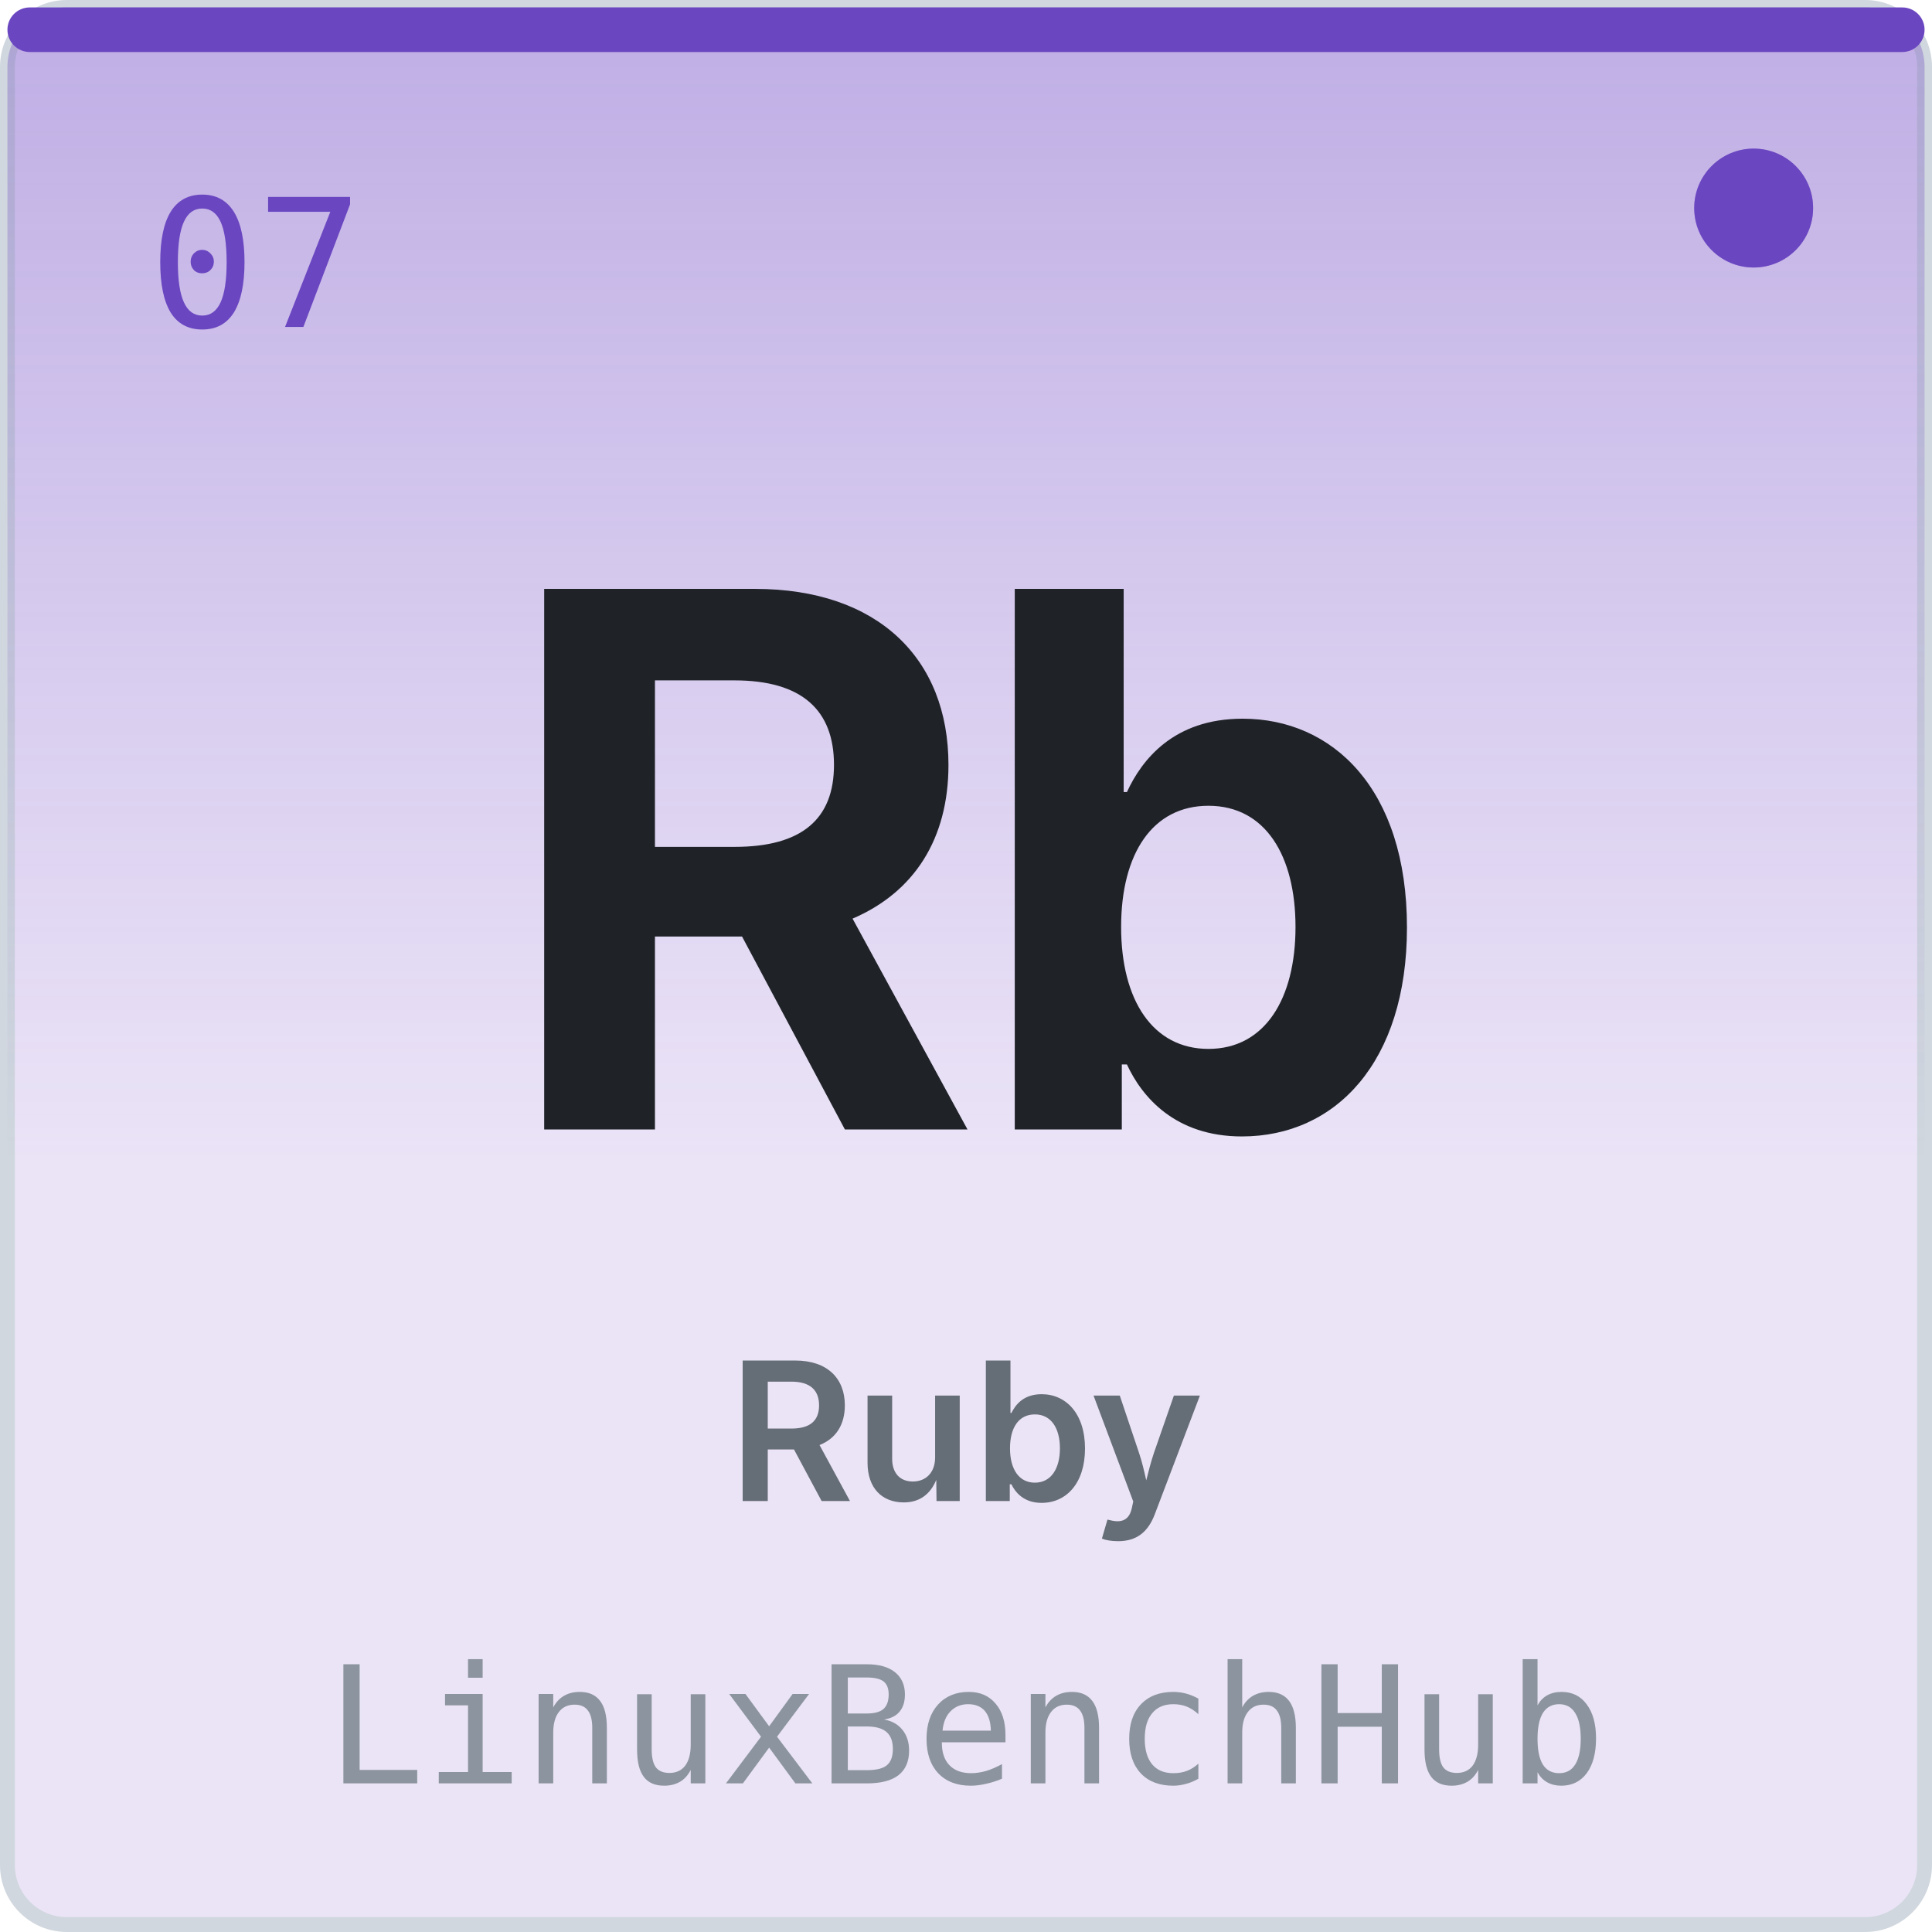
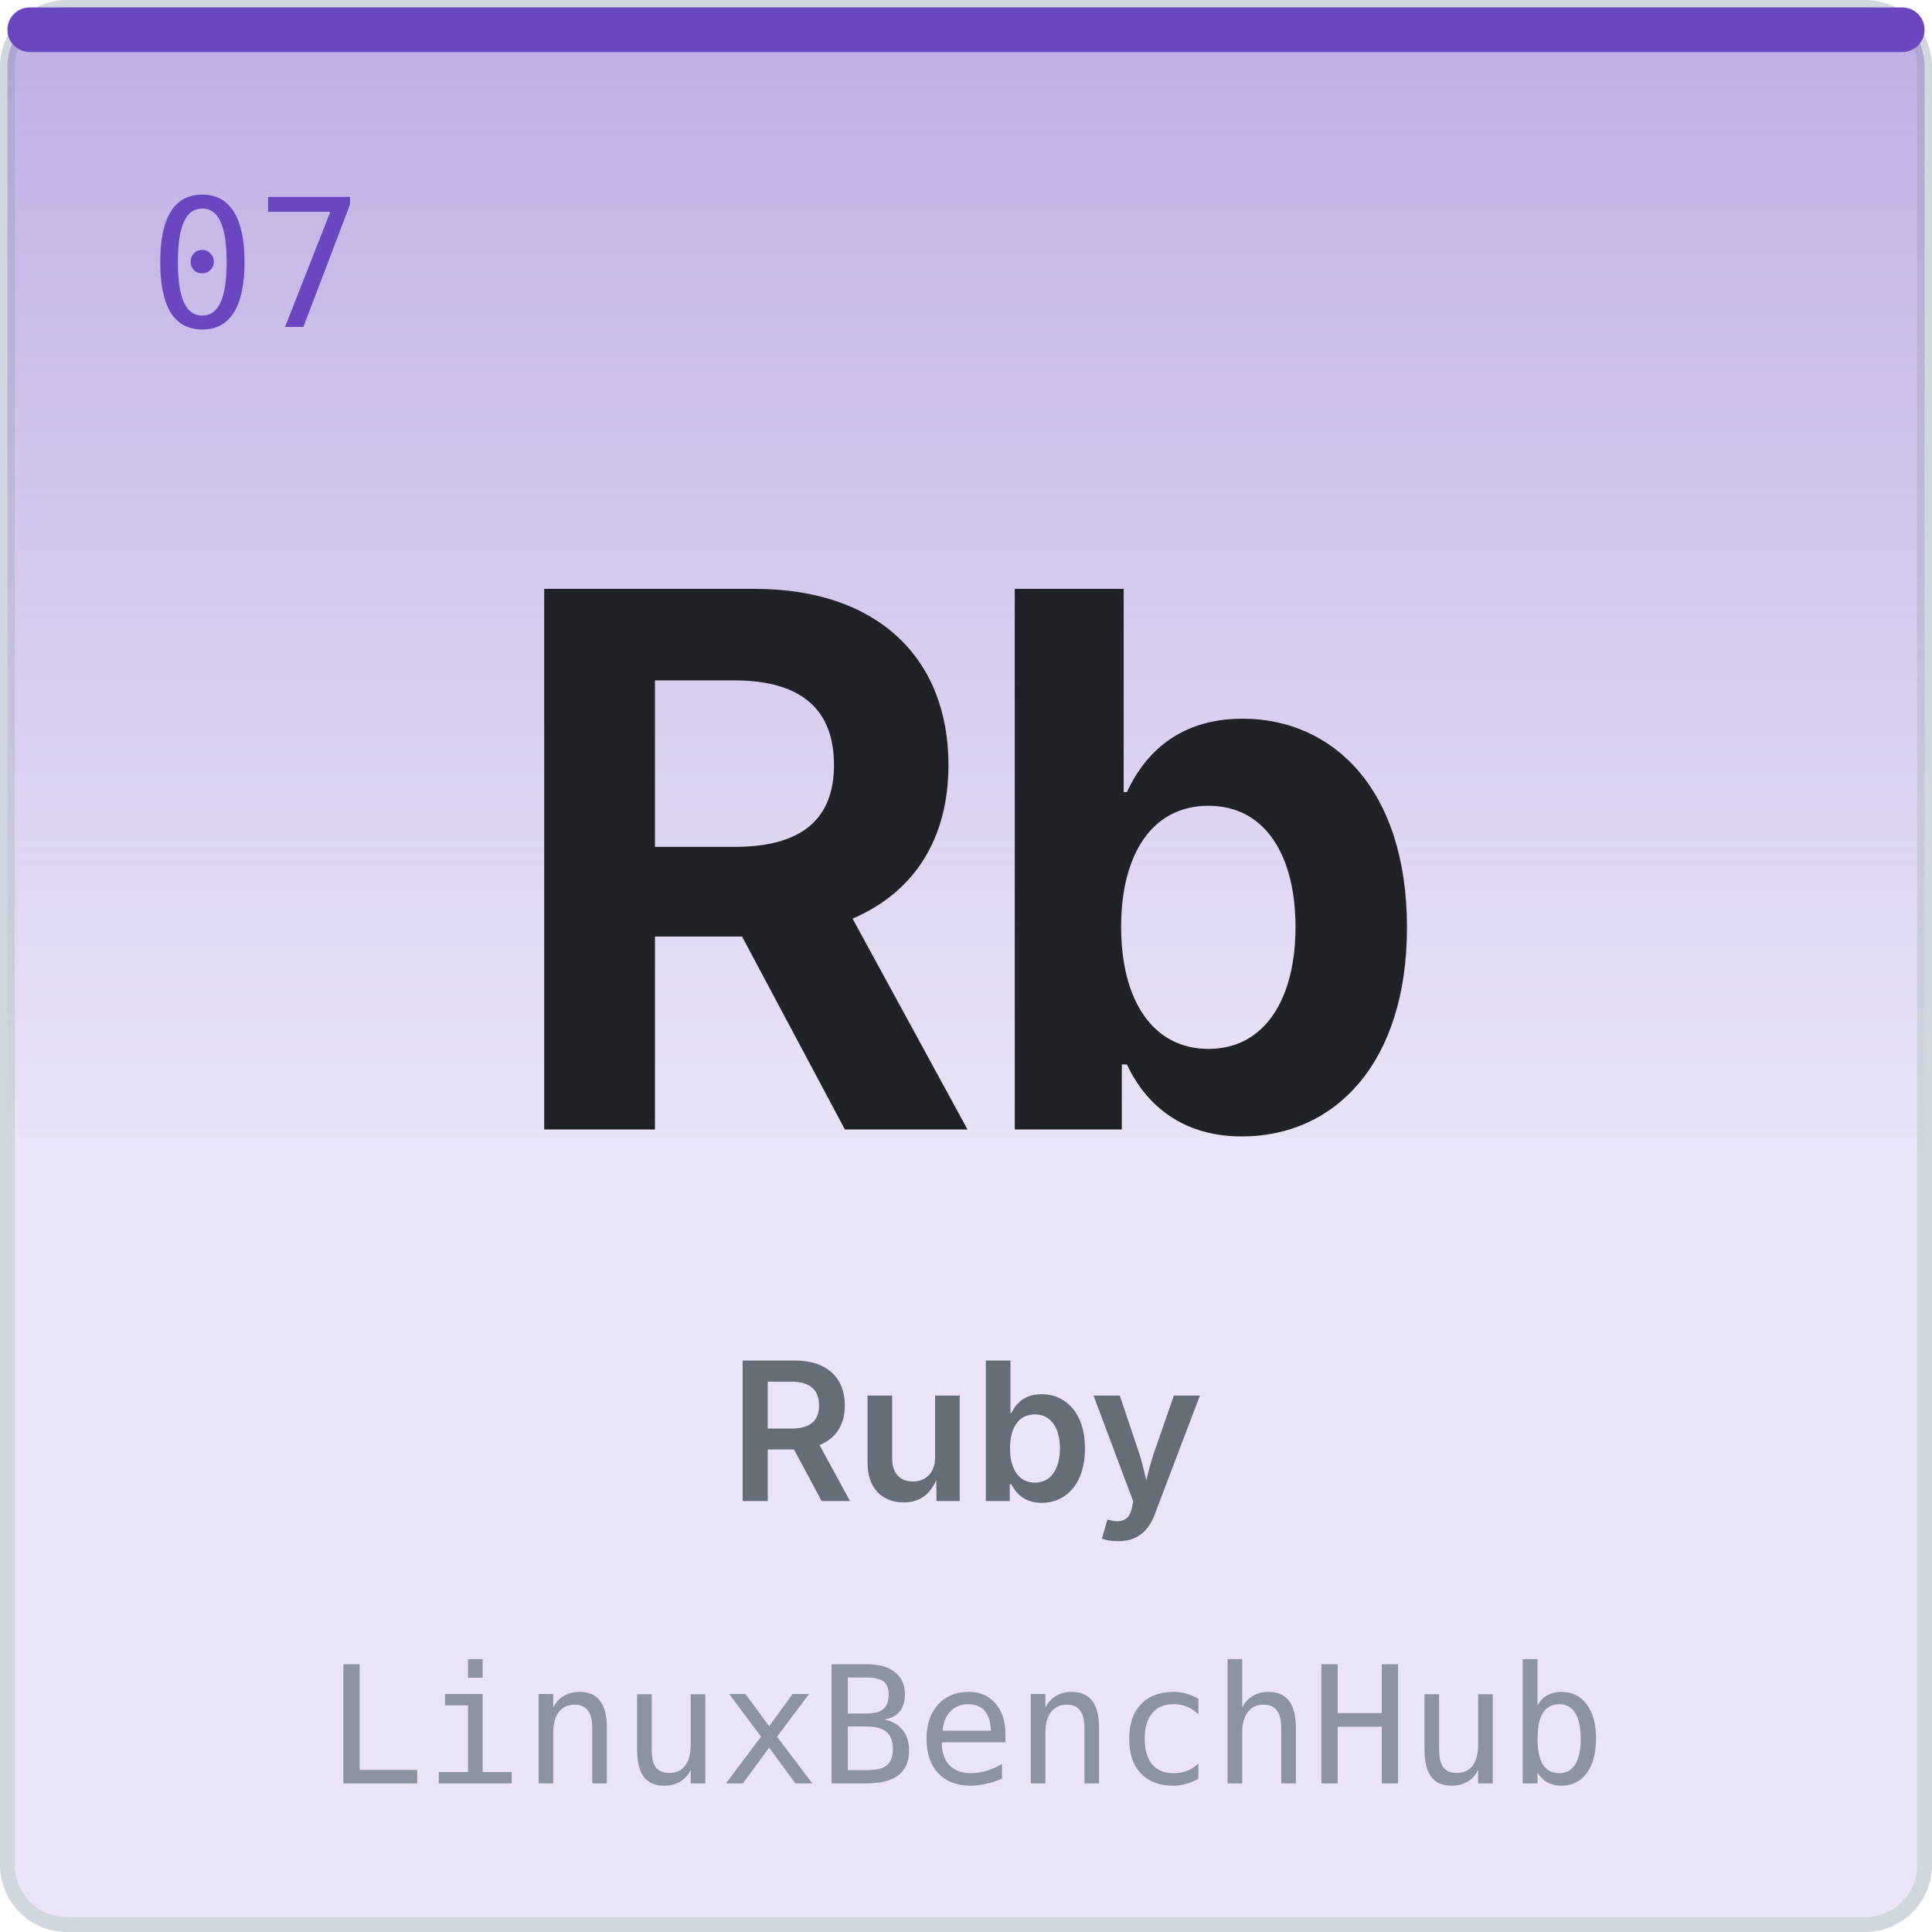
<svg xmlns="http://www.w3.org/2000/svg" width="130" height="130" viewBox="0 0 130 130" role="img" aria-label="07 Rb Ruby LinuxBenchHub">
  <defs>
    <linearGradient id="g7" x1="0" y1="0" x2="0" y2="1">
      <stop offset="0%" stop-color="#6b46c1" stop-opacity="0.35" />
      <stop offset="60%" stop-color="#6b46c1" stop-opacity="0" />
    </linearGradient>
  </defs>
  <g opacity="1">
    <set attributeName="opacity" to="0" begin="0s" />
    <animate attributeName="opacity" from="0" to="1" begin="0.48s" dur="0.55s" fill="freeze" />
    <rect x="0.5" y="0.5" width="129" height="129" rx="4" fill="#ebe4f7" stroke="#d0d7de" stroke-width="1" />
    <rect x="0.5" y="0.5" width="129" height="129" rx="4" fill="url(#g7)" />
    <rect x="0.5" y="0.5" width="129" height="3" rx="1.5" fill="#6b46c1">
      <animate attributeName="opacity" values="1;0.45;1" dur="4s" begin="-1.47s" repeatCount="indefinite" />
    </rect>
    <text x="10" y="22" font-family="ui-monospace, SFMono-Regular, Menlo, monospace" font-size="12" font-weight="500" fill="#6b46c1">07</text>
-     <g transform="translate(118, 14)">
-       <circle r="4" fill="#6b46c1">
-         <animate attributeName="opacity" values="1;0.3;1" dur="1.6s" repeatCount="indefinite" />
-       </circle>
-       <circle r="4" fill="#6b46c1" opacity="0.4">
-         <animate attributeName="r" values="4;9;4" dur="1.6s" repeatCount="indefinite" />
-         <animate attributeName="opacity" values="0.5;0;0.5" dur="1.6s" repeatCount="indefinite" />
-       </circle>
-     </g>
    <text x="65" y="76" font-family="-apple-system, BlinkMacSystemFont, Inter, system-ui, sans-serif" font-size="50" font-weight="700" fill="#1f2328" text-anchor="middle" letter-spacing="-1">Rb</text>
    <text x="65" y="101" font-family="-apple-system, BlinkMacSystemFont, Inter, system-ui, sans-serif" font-size="13" font-weight="600" fill="#656d76" text-anchor="middle">Ruby</text>
    <text x="65" y="120" font-family="ui-monospace, SFMono-Regular, Menlo, monospace" font-size="11" fill="#8c959f" text-anchor="middle">LinuxBenchHub</text>
  </g>
</svg>
